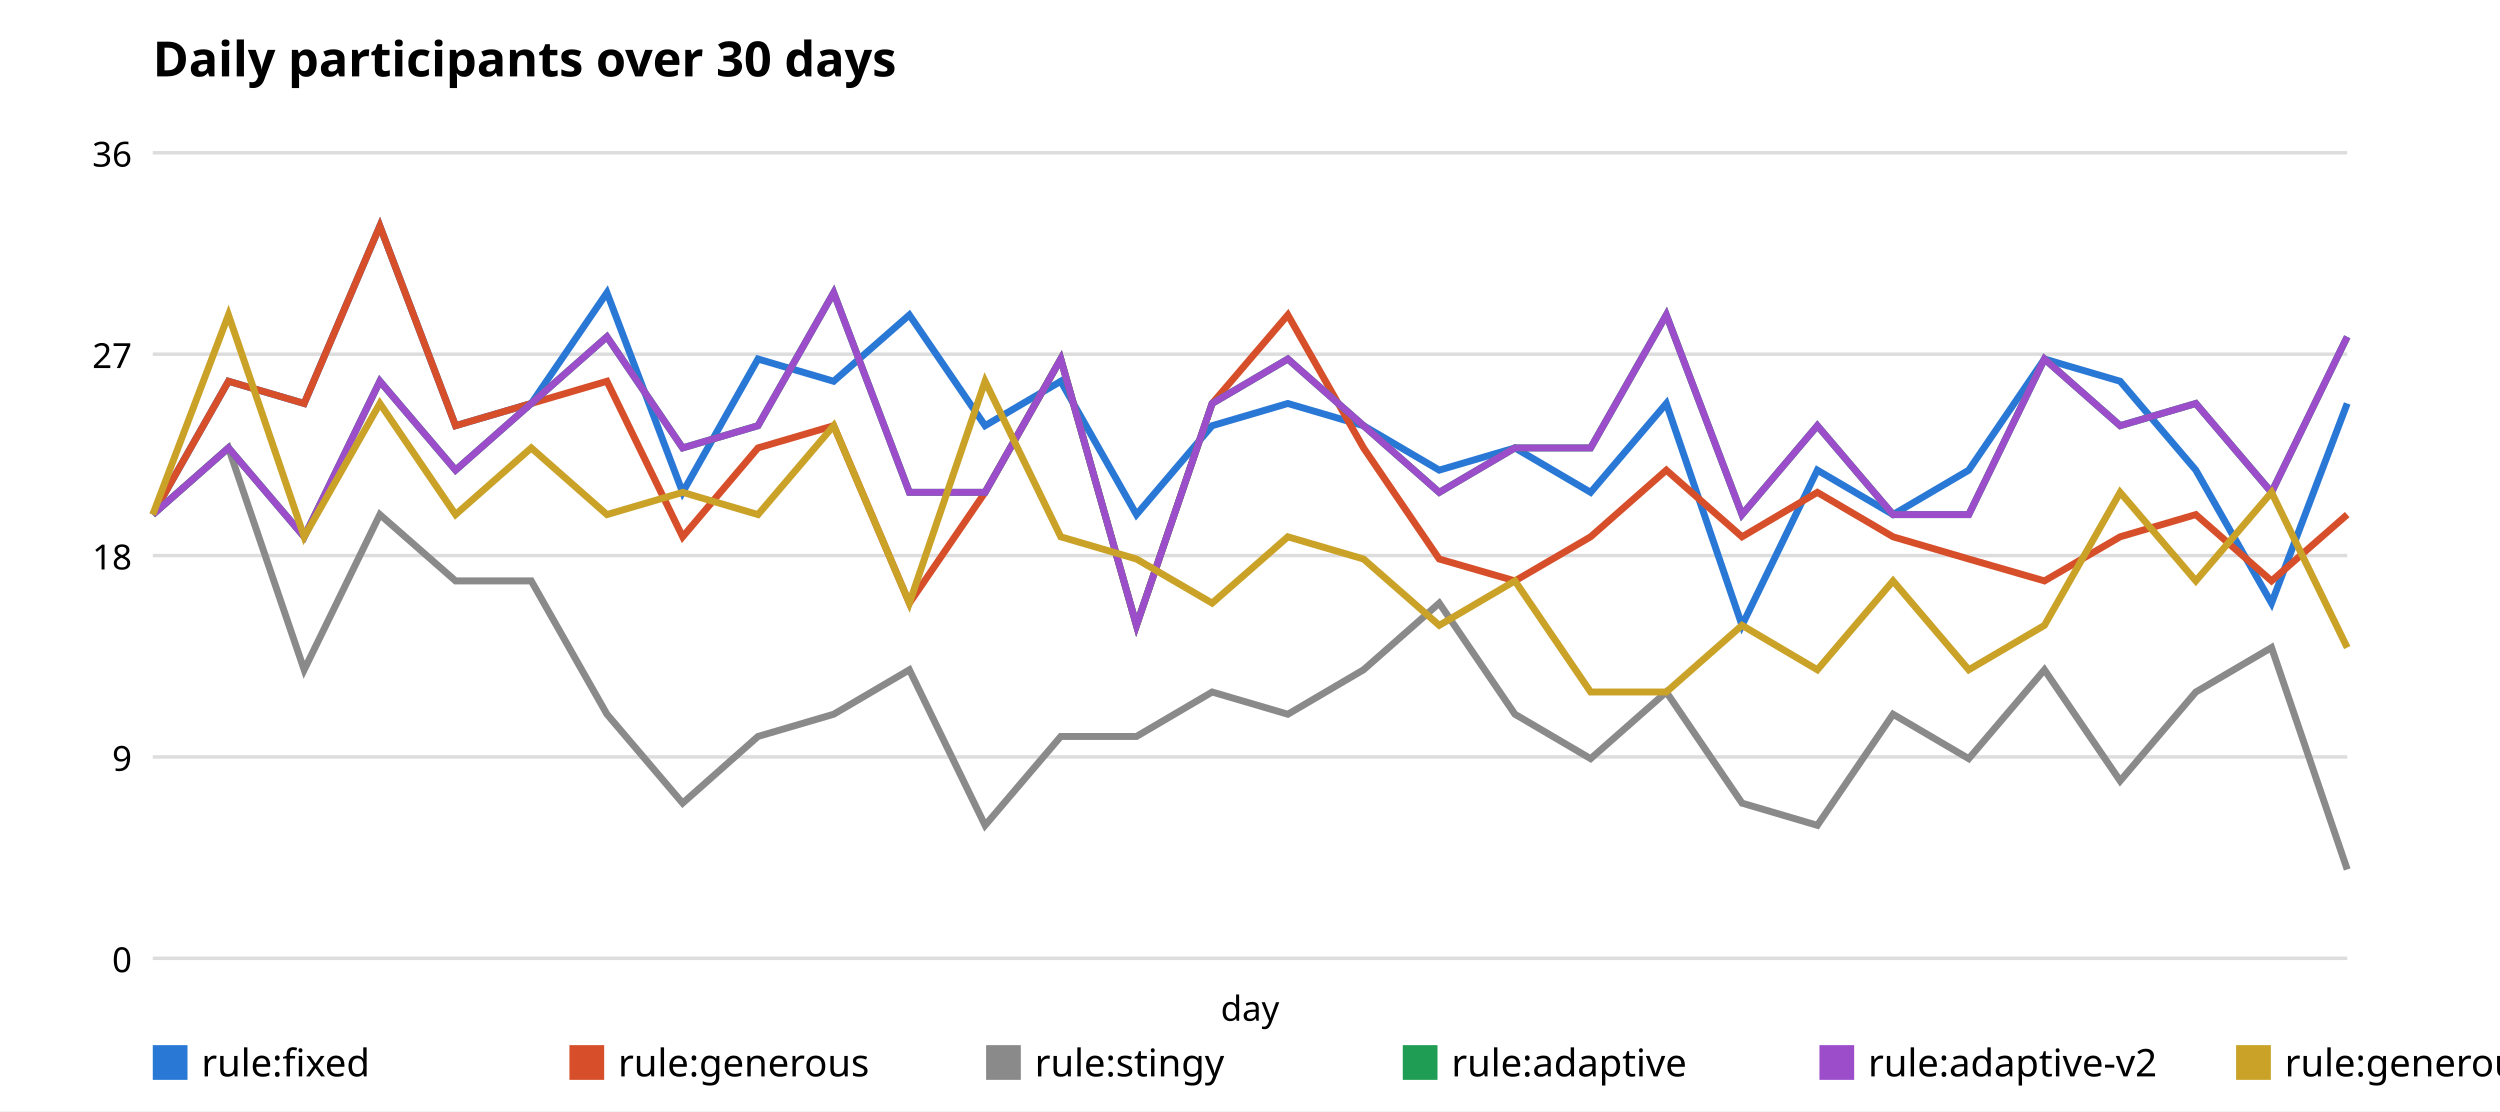
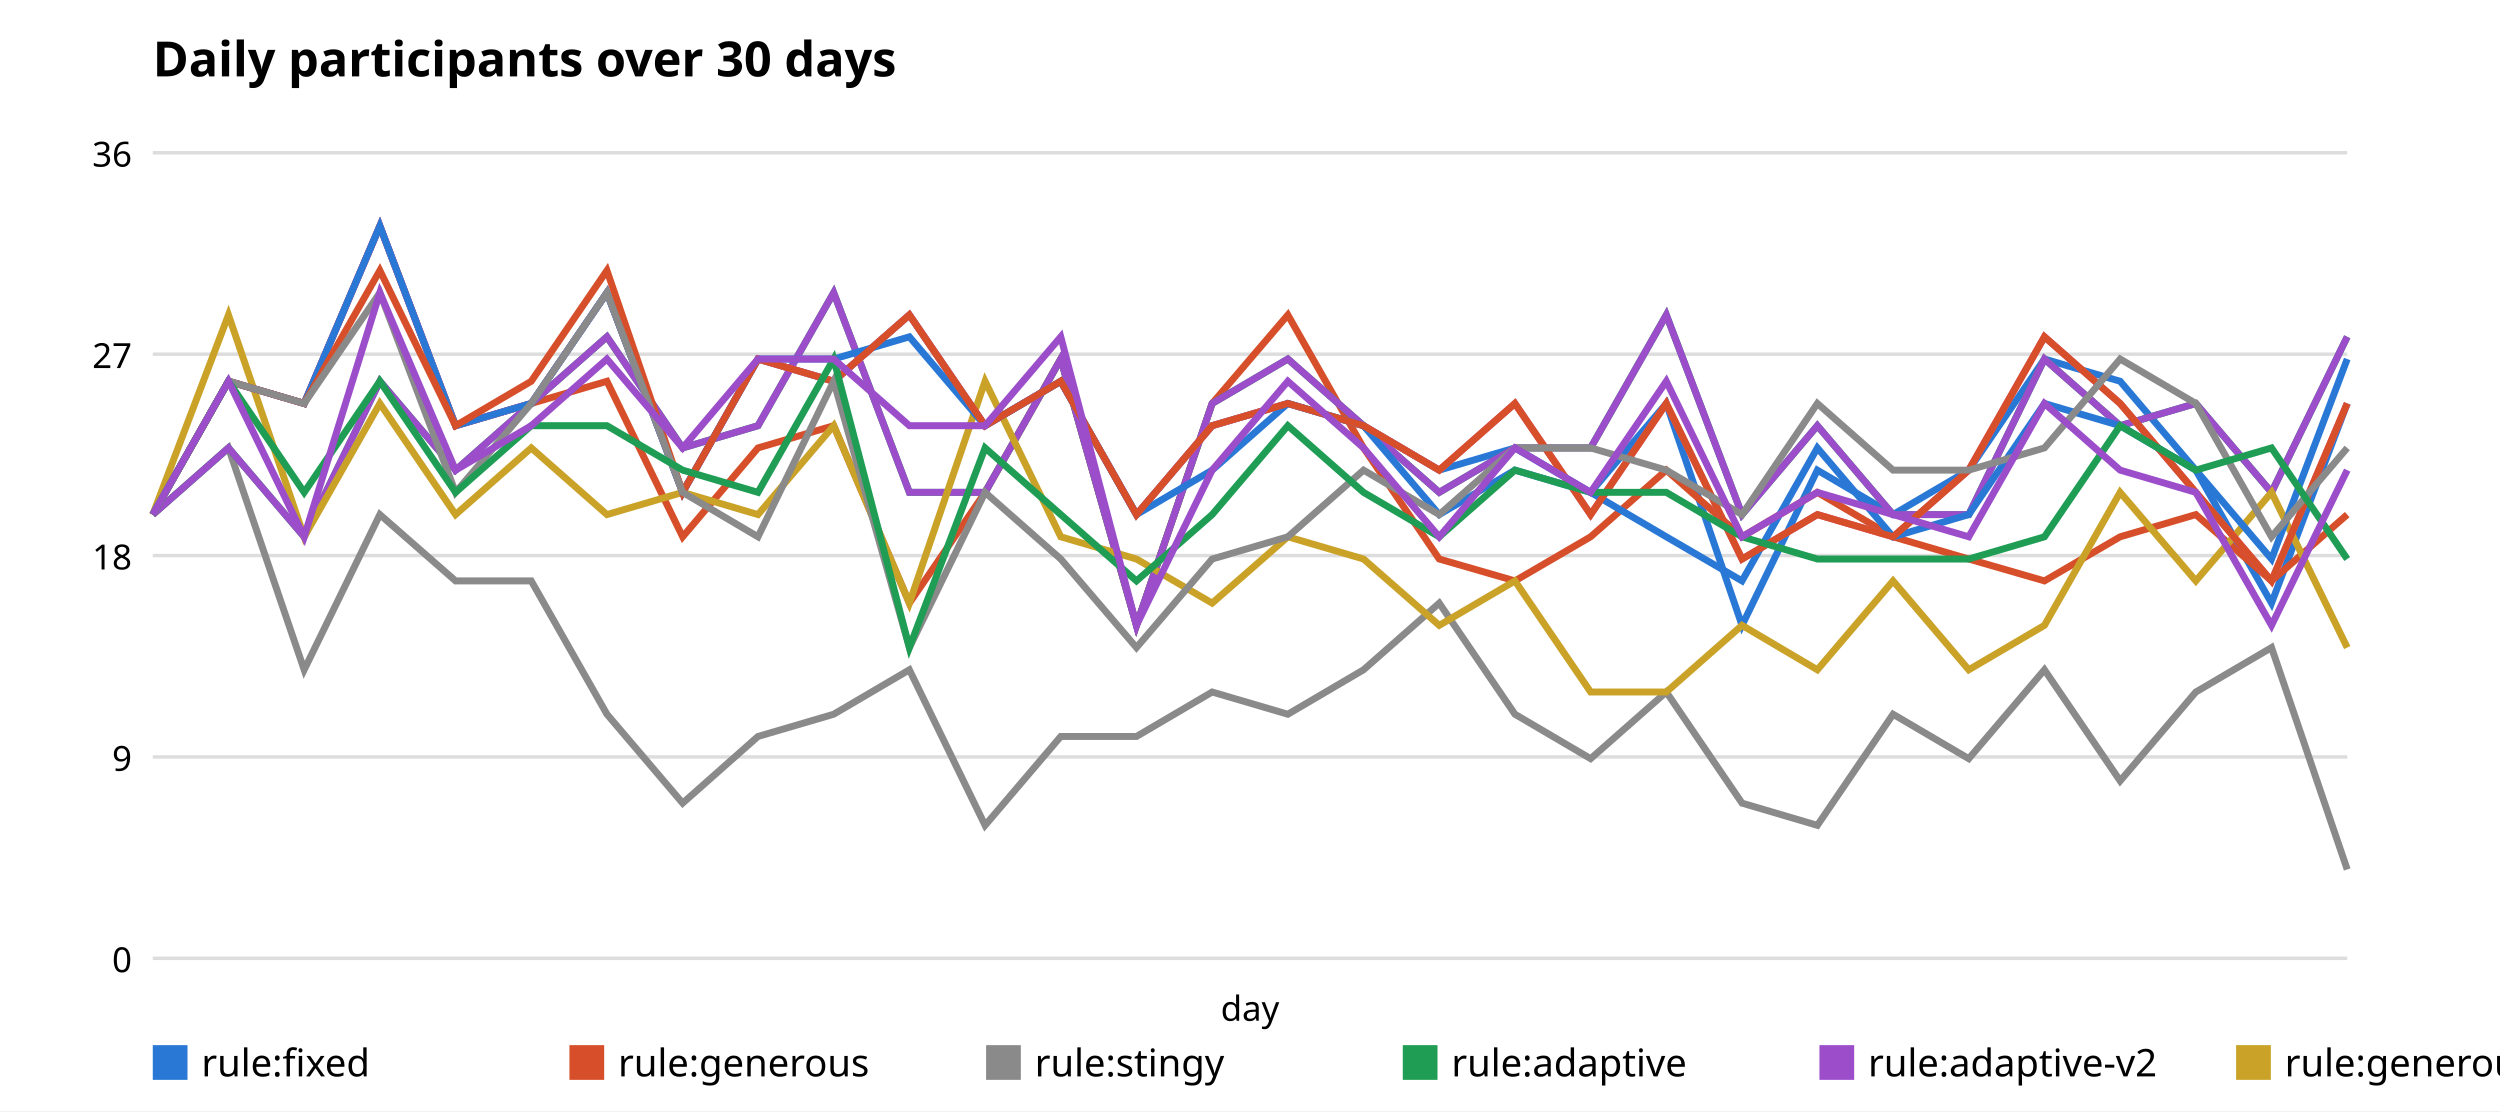
<svg xmlns="http://www.w3.org/2000/svg" viewBox="0 0 720 320" font-family="system-ui,sans-serif">
  <rect width="100%" height="100%" fill="#fff" />
  <text x="44" y="22" font-size="14" font-weight="bold">Daily participants over 30 days</text>
  <g>
    <line x1="44" x2="676" y1="276" y2="276" stroke="#ddd" />
    <text x="38" y="280" font-size="10" text-anchor="end">0</text>
  </g>
  <g>
    <line x1="44" x2="676" y1="218" y2="218" stroke="#ddd" />
    <text x="38" y="222" font-size="10" text-anchor="end">9</text>
  </g>
  <g>
    <line x1="44" x2="676" y1="160" y2="160" stroke="#ddd" />
    <text x="38" y="164" font-size="10" text-anchor="end">18</text>
  </g>
  <g>
    <line x1="44" x2="676" y1="102" y2="102" stroke="#ddd" />
    <text x="38" y="106" font-size="10" text-anchor="end">27</text>
  </g>
  <g>
    <line x1="44" x2="676" y1="44" y2="44" stroke="#ddd" />
    <text x="38" y="48" font-size="10" text-anchor="end">36</text>
  </g>
  <polyline fill="none" stroke="#2a78d6" stroke-width="2" points="44.0,148.2 65.8,109.8 87.6,116.2 109.4,65.1 131.2,122.6 153.0,116.2 174.8,84.3 196.6,141.8 218.3,103.4 240.1,109.8 261.9,90.7 283.7,122.6 305.5,109.8 327.3,148.2 349.1,122.6 370.9,116.2 392.7,122.6 414.5,135.4 436.3,129.0 458.1,141.8 479.9,116.2 501.7,180.1 523.4,135.4 545.2,148.2 567.0,135.4 588.8,103.4 610.6,109.8 632.4,135.4 654.2,173.7 676.0,116.2" />
  <polyline fill="none" stroke="#d64f2a" stroke-width="2" points="44.0,148.2 65.8,109.8 87.6,116.2 109.4,65.1 131.2,122.6 153.0,116.2 174.8,109.8 196.6,154.6 218.3,129.0 240.1,122.6 261.9,173.7 283.7,141.8 305.5,103.4 327.3,180.1 349.1,116.2 370.9,90.7 392.7,129.0 414.5,161.0 436.3,167.3 458.1,154.6 479.9,135.4 501.7,154.6 523.4,141.8 545.2,154.6 567.0,161.0 588.8,167.3 610.6,154.6 632.4,148.2 654.2,167.3 676.0,148.2" />
  <polyline fill="none" stroke="#8a8a8a" stroke-width="2" points="44.0,148.2 65.8,129.0 87.6,192.9 109.4,148.2 131.2,167.3 153.0,167.3 174.8,205.7 196.6,231.3 218.3,212.1 240.1,205.7 261.9,192.9 283.7,237.7 305.5,212.1 327.3,212.1 349.1,199.3 370.9,205.7 392.7,192.9 414.5,173.7 436.3,205.7 458.1,218.5 479.9,199.3 501.7,231.3 523.4,237.7 545.2,205.7 567.0,218.5 588.8,192.9 610.6,224.9 632.4,199.3 654.2,186.5 676.0,250.4" />
  <polyline fill="none" stroke="#1f9d55" stroke-width="2" points="44.0,148.2 65.8,129.0 87.6,154.6 109.4,109.8 131.2,135.4 153.0,116.2 174.8,97.0 196.6,129.0 218.3,122.6 240.1,84.3 261.9,141.8 283.7,141.8 305.5,103.4 327.3,180.1 349.1,116.2 370.9,103.4 392.7,122.6 414.5,141.8 436.3,129.0 458.1,129.0 479.9,90.7 501.7,148.2 523.4,122.6 545.2,148.2 567.0,148.2 588.8,103.4 610.6,122.6 632.4,116.2 654.2,141.8 676.0,97.0" />
  <polyline fill="none" stroke="#9b4dca" stroke-width="2" points="44.0,148.2 65.8,129.0 87.6,154.6 109.4,109.8 131.2,135.4 153.0,116.2 174.8,97.0 196.6,129.0 218.3,122.6 240.1,84.3 261.9,141.8 283.7,141.8 305.5,103.4 327.3,180.1 349.1,116.2 370.9,103.4 392.7,122.6 414.5,141.8 436.3,129.0 458.1,129.0 479.9,90.7 501.7,148.2 523.4,122.6 545.2,148.2 567.0,148.2 588.8,103.4 610.6,122.6 632.4,116.2 654.2,141.8 676.0,97.0" />
  <polyline fill="none" stroke="#c9a227" stroke-width="2" points="44.0,148.2 65.8,90.7 87.6,154.6 109.4,116.2 131.2,148.2 153.0,129.0 174.8,148.2 196.6,141.8 218.3,148.2 240.1,122.6 261.9,173.7 283.7,109.8 305.5,154.6 327.3,161.0 349.1,173.7 370.9,154.6 392.7,161.0 414.5,180.1 436.3,167.3 458.1,199.3 479.9,199.3 501.7,180.1 523.4,192.9 545.2,167.3 567.0,192.9 588.8,180.1 610.6,141.8 632.4,167.3 654.2,141.8 676.0,186.5" />
+   <polyline fill="none" stroke="#e0559b" stroke-width="2" points="44.0,148.2 65.8,109.8 87.6,116.2 109.4,65.1 131.2,122.6 153.0,116.2 174.8,84.3 196.6,141.8 218.3,103.4 240.1,109.8 261.9,90.7 283.7,122.6 305.5,109.8 327.3,148.2 349.1,122.6 370.9,116.2 392.7,122.6 414.5,135.4 436.3,116.2 458.1,148.2 479.9,116.2 501.7,161.0 523.4,148.2 545.2,154.6 567.0,135.4 588.8,97.0 610.6,116.2 632.4,141.8 654.2,167.3 676.0,116.2" />
+   <polyline fill="none" stroke="#2a78d6" stroke-width="2" points="44.0,148.2 65.8,109.8 87.6,116.2 109.4,65.1 131.2,122.6 153.0,116.2 174.8,84.3 196.6,141.8 218.3,103.4 240.1,103.4 261.9,97.0 283.7,122.6 305.5,109.8 327.3,148.2 349.1,135.4 370.9,116.2 392.7,122.6 414.5,148.2 436.3,135.4 458.1,141.8 479.9,154.6 501.7,167.3 523.4,129.0 545.2,154.6 567.0,148.2 588.8,116.2 610.6,122.6 632.4,135.4 654.2,161.0 676.0,103.4" />
+   <polyline fill="none" stroke="#d64f2a" stroke-width="2" points="44.0,148.2 65.8,109.8 87.6,116.2 109.4,77.9 131.2,122.6 153.0,109.8 174.8,77.9 196.6,141.8 218.3,103.4 240.1,109.8 261.9,90.7 283.7,122.6 305.5,109.8 327.3,148.2 349.1,122.6 370.9,116.2 392.7,122.6 414.5,135.4 436.3,116.2 458.1,148.2 479.9,116.2 501.7,161.0 523.4,148.2 545.2,154.6 567.0,135.4 588.8,97.0 610.6,116.2 632.4,141.8 654.2,167.3 676.0,116.2" />
+   <polyline fill="none" stroke="#8a8a8a" stroke-width="2" points="44.0,148.2 65.8,109.8 87.6,116.2 109.4,84.3 131.2,141.8 153.0,116.2 174.8,84.3 196.6,141.8 218.3,154.6 240.1,109.8 261.9,186.5 283.7,141.8 305.5,161.0 327.3,186.5 349.1,161.0 370.9,154.6 392.7,135.4 414.5,148.2 436.3,129.0 458.1,129.0 479.9,135.4 501.7,148.2 523.4,116.2 545.2,135.4 567.0,135.4 588.8,129.0 610.6,103.4 632.4,116.2 654.2,154.6 676.0,129.0" />
+   <polyline fill="none" stroke="#1f9d55" stroke-width="2" points="44.0,148.2 65.8,109.8 87.6,141.8 109.4,109.8 131.2,141.8 153.0,122.6 174.8,122.6 196.6,135.4 218.3,141.8 240.1,103.4 261.9,186.5 283.7,129.0 305.5,148.2 327.3,167.3 349.1,148.2 370.9,122.6 392.7,141.8 414.5,154.6 436.3,135.4 458.1,141.8 479.9,141.8 501.7,154.6 523.4,161.0 545.2,161.0 567.0,161.0 588.8,154.6 610.6,122.6 632.4,135.4 654.2,129.0 676.0,161.0" />
+   <polyline fill="none" stroke="#9b4dca" stroke-width="2" points="44.0,148.2 65.8,109.8 87.6,154.6 109.4,84.3 131.2,135.4 153.0,122.6 174.8,103.4 196.6,129.0 218.3,103.4 240.1,103.4 261.9,122.6 283.7,122.6 305.5,97.0 327.3,180.1 349.1,135.4 370.9,109.8 392.7,129.0 414.5,154.6 436.3,129.0 458.1,141.8 479.9,109.8 501.7,154.6 523.4,141.8 545.2,148.2 567.0,154.6 588.8,116.2 610.6,135.4 632.4,141.8 654.2,180.1 676.0,135.4" />
  <text x="360" y="294" font-size="10" text-anchor="middle">day</text>
  <g transform="translate(44,310)">
    <rect width="10" height="10" y="-9" fill="#2a78d6" />
    <text x="14" font-size="11">rule:fixed</text>
  </g>
  <g transform="translate(164,310)">
    <rect width="10" height="10" y="-9" fill="#d64f2a" />
    <text x="14" font-size="11">rule:generous</text>
  </g>
  <g transform="translate(284,310)">
    <rect width="10" height="10" y="-9" fill="#8a8a8a" />
    <text x="14" font-size="11">rule:stingy</text>
  </g>
  <g transform="translate(404,310)">
    <rect width="10" height="10" y="-9" fill="#1f9d55" />
    <text x="14" font-size="11">rule:adaptive</text>
  </g>
  <g transform="translate(524,310)">
    <rect width="10" height="10" y="-9" fill="#9b4dca" />
    <text x="14" font-size="11">rule:adaptive-v2</text>
  </g>
  <g transform="translate(644,310)">
    <rect width="10" height="10" y="-9" fill="#c9a227" />
    <text x="14" font-size="11">rule:generous-no-cap</text>
  </g>
+   <g transform="translate(764,310)">
+     <rect width="10" height="10" y="-9" fill="#e0559b" />
+     <text x="14" font-size="11">gemini:balanced:v1</text>
+   </g>
+   <g transform="translate(884,310)">
+     <rect width="10" height="10" y="-9" fill="#2a78d6" />
+     <text x="14" font-size="11">gemini:treasurer:v1</text>
+   </g>
+   <g transform="translate(1004,310)">
+     <rect width="10" height="10" y="-9" fill="#d64f2a" />
+     <text x="14" font-size="11">gemini:entertainer:v1</text>
+   </g>
+   <g transform="translate(1124,310)">
+     <rect width="10" height="10" y="-9" fill="#8a8a8a" />
+     <text x="14" font-size="11">gemini:balanced</text>
+   </g>
+   <g transform="translate(1244,310)">
+     <rect width="10" height="10" y="-9" fill="#1f9d55" />
+     <text x="14" font-size="11">gemini:treasurer</text>
+   </g>
+   <g transform="translate(1364,310)">
+     <rect width="10" height="10" y="-9" fill="#9b4dca" />
+     <text x="14" font-size="11">gemini:entertainer</text>
+   </g>
</svg>
